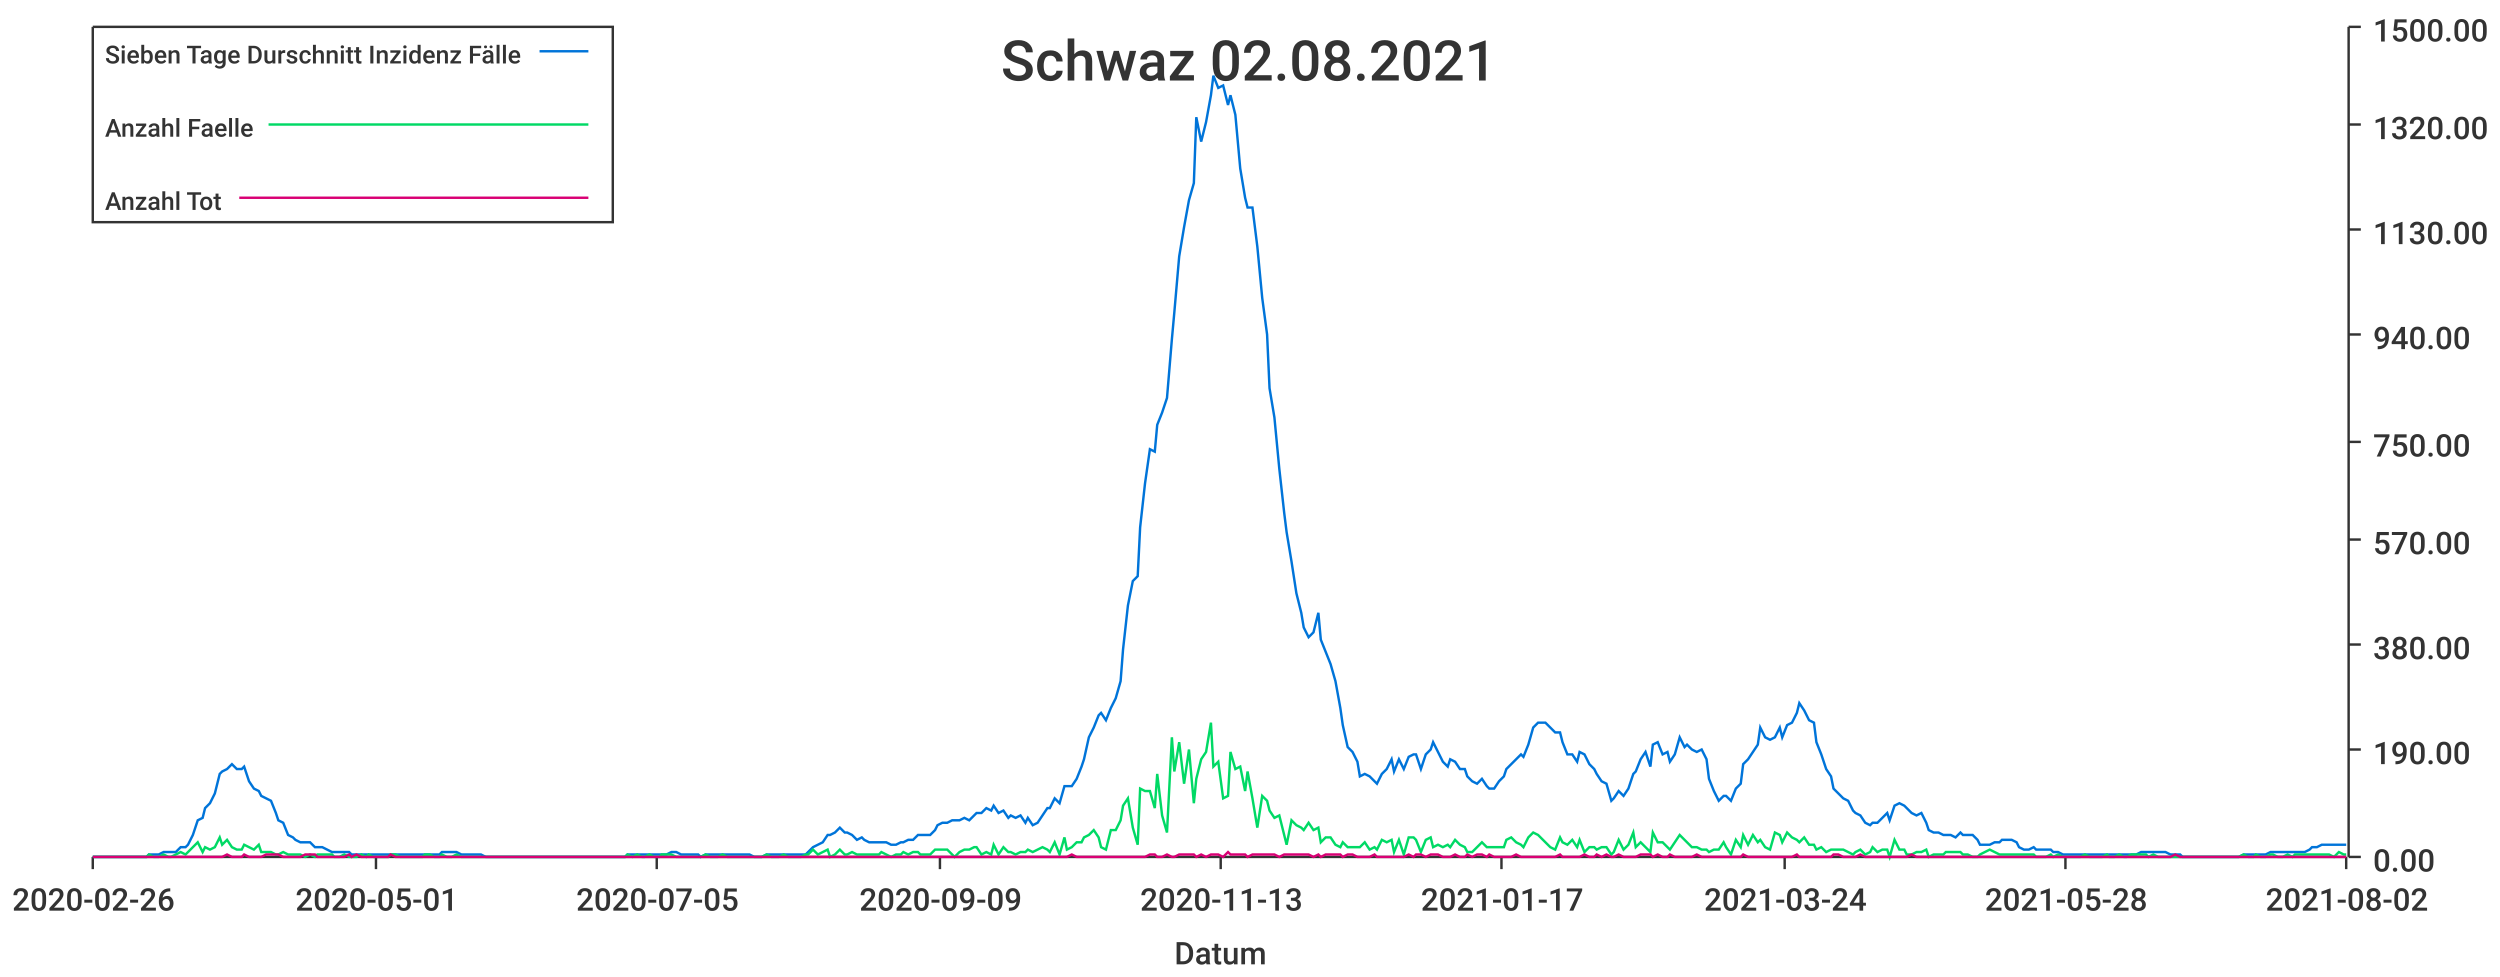
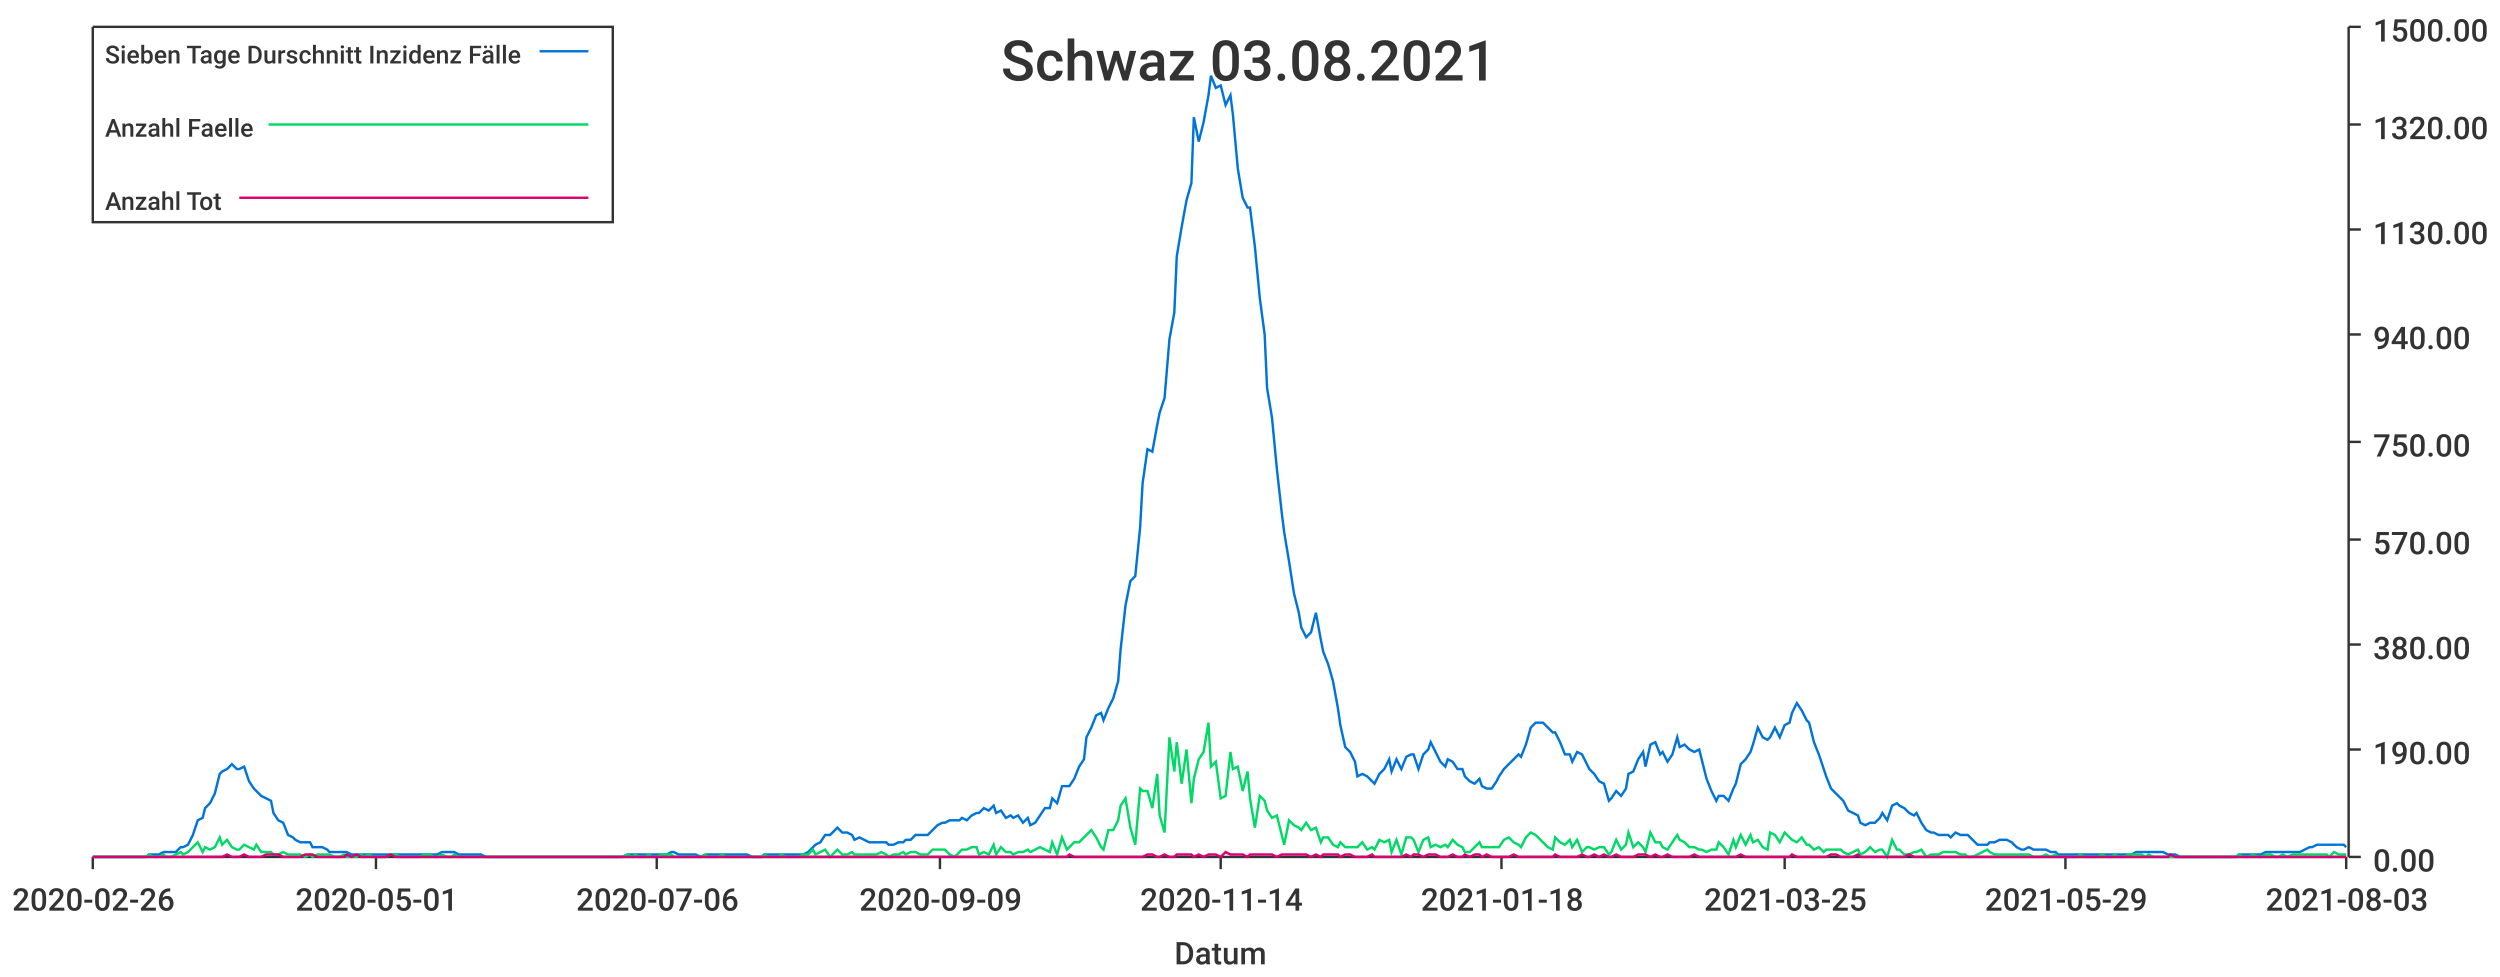
<svg xmlns="http://www.w3.org/2000/svg" width="1024" height="400">\n<path d="M 0 0 L 1024 0 L 1024 400 L 0 400 L 0 0" style="stroke-width:0;stroke:rgba(255,255,255,1.0);fill:rgba(255,255,255,1.0)" />
  <path d="M 38 11 L 961 11 L 961 351 L 38 351 L 38 11" style="stroke-width:0;stroke:rgba(255,255,255,1.0);fill:rgba(255,255,255,1.0)" />
  <path d="M 38 351 L 961 351" style="stroke-width:1;stroke:rgba(51,51,51,1.0);fill:none" />
  <path d="M 38 351 L 38 356" style="stroke-width:1;stroke:rgba(51,51,51,1.0);fill:none" />
  <text x="5" y="373" style="stroke-width:0;stroke:none;fill:rgba(51,51,51,1.0);font-size:12.8px;font-family:'Roboto Medium',sans-serif">2020-02-26</text>
  <path d="M 154 351 L 154 356" style="stroke-width:1;stroke:rgba(51,51,51,1.0);fill:none" />
  <text x="121" y="373" style="stroke-width:0;stroke:none;fill:rgba(51,51,51,1.0);font-size:12.8px;font-family:'Roboto Medium',sans-serif">2020-05-01</text>
  <path d="M 269 351 L 269 356" style="stroke-width:1;stroke:rgba(51,51,51,1.0);fill:none" />
-   <text x="236" y="373" style="stroke-width:0;stroke:none;fill:rgba(51,51,51,1.0);font-size:12.8px;font-family:'Roboto Medium',sans-serif">2020-07-05</text>
+   <text x="236" y="373" style="stroke-width:0;stroke:none;fill:rgba(51,51,51,1.0);font-size:12.8px;font-family:'Roboto Medium',sans-serif">2020-07-06</text>
  <path d="M 385 351 L 385 356" style="stroke-width:1;stroke:rgba(51,51,51,1.0);fill:none" />
  <text x="352" y="373" style="stroke-width:0;stroke:none;fill:rgba(51,51,51,1.0);font-size:12.8px;font-family:'Roboto Medium',sans-serif">2020-09-09</text>
  <path d="M 500 351 L 500 356" style="stroke-width:1;stroke:rgba(51,51,51,1.0);fill:none" />
-   <text x="467" y="373" style="stroke-width:0;stroke:none;fill:rgba(51,51,51,1.0);font-size:12.8px;font-family:'Roboto Medium',sans-serif">2020-11-13</text>
+   <text x="467" y="373" style="stroke-width:0;stroke:none;fill:rgba(51,51,51,1.0);font-size:12.8px;font-family:'Roboto Medium',sans-serif">2020-11-14</text>
  <path d="M 615 351 L 615 356" style="stroke-width:1;stroke:rgba(51,51,51,1.0);fill:none" />
-   <text x="582" y="373" style="stroke-width:0;stroke:none;fill:rgba(51,51,51,1.0);font-size:12.8px;font-family:'Roboto Medium',sans-serif">2021-01-17</text>
+   <text x="582" y="373" style="stroke-width:0;stroke:none;fill:rgba(51,51,51,1.0);font-size:12.8px;font-family:'Roboto Medium',sans-serif">2021-01-18</text>
  <path d="M 731 351 L 731 356" style="stroke-width:1;stroke:rgba(51,51,51,1.0);fill:none" />
-   <text x="698" y="373" style="stroke-width:0;stroke:none;fill:rgba(51,51,51,1.0);font-size:12.8px;font-family:'Roboto Medium',sans-serif">2021-03-24</text>
+   <text x="698" y="373" style="stroke-width:0;stroke:none;fill:rgba(51,51,51,1.0);font-size:12.8px;font-family:'Roboto Medium',sans-serif">2021-03-25</text>
  <path d="M 846 351 L 846 356" style="stroke-width:1;stroke:rgba(51,51,51,1.0);fill:none" />
-   <text x="813" y="373" style="stroke-width:0;stroke:none;fill:rgba(51,51,51,1.0);font-size:12.8px;font-family:'Roboto Medium',sans-serif">2021-05-28</text>
+   <text x="813" y="373" style="stroke-width:0;stroke:none;fill:rgba(51,51,51,1.0);font-size:12.8px;font-family:'Roboto Medium',sans-serif">2021-05-29</text>
  <path d="M 961 351 L 961 356" style="stroke-width:1;stroke:rgba(51,51,51,1.0);fill:none" />
-   <text x="928" y="373" style="stroke-width:0;stroke:none;fill:rgba(51,51,51,1.0);font-size:12.8px;font-family:'Roboto Medium',sans-serif">2021-08-02</text>
+   <text x="928" y="373" style="stroke-width:0;stroke:none;fill:rgba(51,51,51,1.0);font-size:12.8px;font-family:'Roboto Medium',sans-serif">2021-08-03</text>
  <text x="481" y="395" style="stroke-width:0;stroke:none;fill:rgba(51,51,51,1.0);font-size:12.8px;font-family:'Roboto Medium',sans-serif">Datum</text>
  <path d="M 962 351 L 962 11" style="stroke-width:1;stroke:rgba(51,51,51,1.0);fill:none" />
  <path d="M 962 351 L 967 351" style="stroke-width:1;stroke:rgba(51,51,51,1.0);fill:none" />
  <text x="972" y="357" style="stroke-width:0;stroke:none;fill:rgba(51,51,51,1.0);font-size:12.8px;font-family:'Roboto Medium',sans-serif">0.00</text>
  <path d="M 962 307 L 967 307" style="stroke-width:1;stroke:rgba(51,51,51,1.0);fill:none" />
  <text x="972" y="313" style="stroke-width:0;stroke:none;fill:rgba(51,51,51,1.0);font-size:12.8px;font-family:'Roboto Medium',sans-serif">190.00</text>
  <path d="M 962 264 L 967 264" style="stroke-width:1;stroke:rgba(51,51,51,1.0);fill:none" />
  <text x="972" y="270" style="stroke-width:0;stroke:none;fill:rgba(51,51,51,1.0);font-size:12.8px;font-family:'Roboto Medium',sans-serif">380.00</text>
  <path d="M 962 221 L 967 221" style="stroke-width:1;stroke:rgba(51,51,51,1.0);fill:none" />
  <text x="972" y="227" style="stroke-width:0;stroke:none;fill:rgba(51,51,51,1.0);font-size:12.8px;font-family:'Roboto Medium',sans-serif">570.00</text>
  <path d="M 962 181 L 967 181" style="stroke-width:1;stroke:rgba(51,51,51,1.0);fill:none" />
  <text x="972" y="187" style="stroke-width:0;stroke:none;fill:rgba(51,51,51,1.0);font-size:12.8px;font-family:'Roboto Medium',sans-serif">750.00</text>
  <path d="M 962 137 L 967 137" style="stroke-width:1;stroke:rgba(51,51,51,1.0);fill:none" />
  <text x="972" y="143" style="stroke-width:0;stroke:none;fill:rgba(51,51,51,1.0);font-size:12.8px;font-family:'Roboto Medium',sans-serif">940.00</text>
  <path d="M 962 94 L 967 94" style="stroke-width:1;stroke:rgba(51,51,51,1.0);fill:none" />
  <text x="972" y="100" style="stroke-width:0;stroke:none;fill:rgba(51,51,51,1.0);font-size:12.8px;font-family:'Roboto Medium',sans-serif">1130.00</text>
  <path d="M 962 51 L 967 51" style="stroke-width:1;stroke:rgba(51,51,51,1.0);fill:none" />
  <text x="972" y="57" style="stroke-width:0;stroke:none;fill:rgba(51,51,51,1.0);font-size:12.8px;font-family:'Roboto Medium',sans-serif">1320.00</text>
  <path d="M 962 11 L 967 11" style="stroke-width:1;stroke:rgba(51,51,51,1.0);fill:none" />
  <text x="972" y="17" style="stroke-width:0;stroke:none;fill:rgba(51,51,51,1.0);font-size:12.8px;font-family:'Roboto Medium',sans-serif">1500.00</text>
-   <path d="M 38 351 L 40 351 L 42 351 L 44 351 L 46 351 L 47 351 L 49 351 L 51 351 L 53 351 L 54 351 L 56 351 L 58 351 L 60 351 L 61 350 L 63 350 L 65 350 L 67 349 L 69 349 L 70 349 L 72 349 L 74 347 L 76 347 L 77 346 L 79 342 L 81 336 L 83 335 L 84 331 L 86 329 L 88 325 L 90 317 L 91 316 L 93 315 L 95 313 L 97 315 L 99 315 L 100 314 L 102 320 L 104 323 L 106 324 L 107 326 L 109 327 L 111 328 L 113 333 L 114 336 L 116 337 L 118 342 L 120 343 L 121 344 L 123 345 L 125 345 L 127 345 L 129 347 L 130 347 L 132 347 L 134 348 L 136 349 L 137 349 L 139 349 L 141 349 L 143 349 L 144 350 L 146 350 L 148 350 L 150 350 L 151 350 L 153 350 L 155 350 L 157 350 L 159 350 L 160 350 L 162 350 L 164 350 L 166 350 L 167 350 L 169 350 L 171 350 L 173 350 L 174 350 L 176 350 L 178 350 L 180 350 L 181 349 L 183 349 L 185 349 L 187 349 L 189 350 L 190 350 L 192 350 L 194 350 L 196 350 L 197 350 L 199 351 L 201 351 L 203 351 L 204 351 L 206 351 L 208 351 L 210 351 L 211 351 L 213 351 L 215 351 L 217 351 L 219 351 L 220 351 L 222 351 L 224 351 L 226 351 L 227 351 L 229 351 L 231 351 L 233 351 L 234 351 L 236 351 L 238 351 L 240 351 L 241 351 L 243 351 L 245 351 L 247 351 L 249 351 L 250 351 L 252 351 L 254 351 L 256 351 L 257 350 L 259 350 L 261 350 L 263 350 L 264 350 L 266 350 L 268 350 L 270 350 L 271 350 L 273 350 L 275 349 L 277 349 L 279 350 L 280 350 L 282 350 L 284 350 L 286 350 L 287 351 L 289 350 L 291 350 L 293 350 L 294 350 L 296 350 L 298 350 L 300 350 L 301 350 L 303 350 L 305 350 L 307 350 L 309 351 L 310 351 L 312 351 L 314 350 L 316 350 L 317 350 L 319 350 L 321 350 L 323 350 L 324 350 L 326 350 L 328 350 L 330 350 L 331 349 L 333 347 L 335 346 L 337 345 L 339 342 L 340 342 L 342 341 L 344 339 L 346 341 L 347 341 L 349 342 L 351 344 L 353 343 L 354 344 L 356 345 L 358 345 L 360 345 L 361 345 L 363 345 L 365 346 L 367 346 L 369 345 L 370 345 L 372 344 L 374 344 L 376 342 L 377 342 L 379 342 L 381 342 L 383 340 L 384 338 L 386 337 L 388 337 L 390 336 L 391 336 L 393 336 L 395 335 L 397 336 L 399 334 L 400 333 L 402 333 L 404 331 L 406 332 L 407 330 L 409 333 L 411 332 L 413 335 L 414 334 L 416 335 L 418 334 L 420 337 L 421 335 L 423 338 L 425 337 L 427 334 L 429 331 L 430 331 L 432 327 L 434 329 L 436 322 L 437 322 L 439 322 L 441 319 L 443 314 L 444 311 L 446 302 L 448 298 L 450 293 L 451 292 L 453 295 L 455 290 L 457 286 L 459 279 L 460 266 L 462 248 L 464 238 L 466 236 L 467 216 L 469 198 L 471 184 L 473 185 L 474 174 L 476 169 L 478 163 L 480 139 L 481 128 L 483 105 L 485 93 L 487 82 L 489 75 L 490 48 L 492 58 L 494 50 L 496 39 L 497 31 L 499 36 L 501 35 L 503 43 L 504 39 L 506 47 L 508 69 L 510 81 L 511 85 L 513 85 L 515 101 L 517 122 L 519 137 L 520 159 L 522 171 L 524 192 L 526 210 L 527 218 L 529 230 L 531 243 L 533 251 L 534 257 L 536 261 L 538 259 L 540 251 L 541 262 L 543 267 L 545 272 L 547 279 L 549 290 L 550 297 L 552 306 L 554 308 L 556 312 L 557 318 L 559 317 L 561 318 L 563 320 L 564 321 L 566 317 L 568 315 L 570 311 L 571 316 L 573 311 L 575 315 L 577 310 L 579 309 L 580 309 L 582 315 L 584 309 L 586 307 L 587 304 L 589 308 L 591 312 L 593 314 L 594 311 L 596 312 L 598 315 L 600 315 L 601 318 L 603 320 L 605 321 L 607 319 L 609 322 L 610 323 L 612 323 L 614 320 L 616 318 L 617 315 L 619 313 L 621 311 L 623 309 L 624 310 L 626 305 L 628 298 L 630 296 L 631 296 L 633 296 L 635 298 L 637 300 L 639 300 L 640 304 L 642 309 L 644 309 L 646 312 L 647 308 L 649 309 L 651 313 L 653 315 L 654 317 L 656 320 L 658 321 L 660 328 L 661 327 L 663 324 L 665 326 L 667 323 L 669 317 L 670 316 L 672 311 L 674 308 L 676 314 L 677 305 L 679 304 L 681 309 L 683 308 L 684 312 L 686 309 L 688 302 L 690 306 L 691 305 L 693 307 L 695 308 L 697 307 L 699 311 L 700 319 L 702 324 L 704 328 L 706 326 L 707 326 L 709 328 L 711 323 L 713 321 L 714 313 L 716 311 L 718 308 L 720 305 L 721 298 L 723 302 L 725 303 L 727 302 L 729 298 L 730 302 L 732 297 L 734 296 L 736 292 L 737 288 L 739 291 L 741 295 L 743 296 L 744 304 L 746 309 L 748 315 L 750 318 L 751 323 L 753 325 L 755 327 L 757 328 L 759 332 L 760 333 L 762 334 L 764 337 L 766 338 L 767 337 L 769 337 L 771 335 L 773 333 L 774 336 L 776 330 L 778 329 L 780 330 L 781 331 L 783 333 L 785 334 L 787 333 L 789 337 L 790 340 L 792 341 L 794 341 L 796 342 L 797 342 L 799 342 L 801 343 L 803 341 L 804 342 L 806 342 L 808 342 L 810 344 L 811 346 L 813 346 L 815 346 L 817 345 L 819 345 L 820 344 L 822 344 L 824 344 L 826 345 L 827 347 L 829 348 L 831 348 L 833 347 L 834 348 L 836 348 L 838 348 L 840 348 L 841 349 L 843 349 L 845 350 L 847 350 L 849 350 L 850 350 L 852 350 L 854 350 L 856 350 L 857 350 L 859 350 L 861 350 L 863 350 L 864 350 L 866 350 L 868 350 L 870 350 L 871 350 L 873 350 L 875 350 L 877 349 L 879 349 L 880 349 L 882 349 L 884 349 L 886 349 L 887 349 L 889 350 L 891 350 L 893 350 L 894 351 L 896 351 L 898 351 L 900 351 L 901 351 L 903 351 L 905 351 L 907 351 L 909 351 L 910 351 L 912 351 L 914 351 L 916 351 L 917 351 L 919 350 L 921 350 L 923 350 L 924 350 L 926 350 L 928 350 L 930 349 L 931 349 L 933 349 L 935 349 L 937 349 L 939 349 L 940 349 L 942 349 L 944 349 L 946 348 L 947 347 L 949 347 L 951 346 L 953 346 L 954 346 L 956 346 L 958 346 L 960 346 L 961 346" style="stroke-width:1;stroke:rgba(0,116,217,1.0);fill:none" />
-   <path d="M 38 351 L 40 351 L 42 351 L 44 351 L 46 351 L 47 351 L 49 351 L 51 351 L 53 351 L 54 351 L 56 351 L 58 351 L 60 351 L 61 350 L 63 351 L 65 351 L 67 350 L 69 351 L 70 351 L 72 350 L 74 349 L 76 350 L 77 349 L 79 347 L 81 345 L 83 349 L 84 347 L 86 348 L 88 347 L 90 343 L 91 346 L 93 344 L 95 347 L 97 348 L 99 348 L 100 346 L 102 347 L 104 348 L 106 346 L 107 349 L 109 349 L 111 349 L 113 350 L 114 350 L 116 349 L 118 350 L 120 350 L 121 350 L 123 350 L 125 351 L 127 350 L 129 351 L 130 350 L 132 350 L 134 350 L 136 350 L 137 351 L 139 351 L 141 350 L 143 351 L 144 351 L 146 351 L 148 350 L 150 351 L 151 350 L 153 351 L 155 351 L 157 351 L 159 351 L 160 350 L 162 350 L 164 351 L 166 351 L 167 351 L 169 351 L 171 351 L 173 351 L 174 350 L 176 350 L 178 351 L 180 351 L 181 350 L 183 351 L 185 351 L 187 350 L 189 351 L 190 351 L 192 351 L 194 351 L 196 351 L 197 351 L 199 351 L 201 351 L 203 351 L 204 351 L 206 351 L 208 351 L 210 351 L 211 351 L 213 351 L 215 351 L 217 351 L 219 351 L 220 351 L 222 351 L 224 351 L 226 351 L 227 351 L 229 351 L 231 351 L 233 351 L 234 351 L 236 351 L 238 351 L 240 351 L 241 351 L 243 351 L 245 351 L 247 351 L 249 351 L 250 351 L 252 351 L 254 351 L 256 351 L 257 350 L 259 351 L 261 350 L 263 351 L 264 351 L 266 350 L 268 351 L 270 351 L 271 350 L 273 350 L 275 350 L 277 351 L 279 351 L 280 351 L 282 351 L 284 351 L 286 351 L 287 351 L 289 350 L 291 351 L 293 351 L 294 351 L 296 350 L 298 351 L 300 351 L 301 351 L 303 351 L 305 351 L 307 351 L 309 351 L 310 351 L 312 351 L 314 350 L 316 351 L 317 351 L 319 351 L 321 350 L 323 351 L 324 351 L 326 351 L 328 351 L 330 350 L 331 350 L 333 348 L 335 350 L 337 349 L 339 348 L 340 351 L 342 350 L 344 348 L 346 350 L 347 350 L 349 349 L 351 350 L 353 350 L 354 350 L 356 350 L 358 350 L 360 350 L 361 349 L 363 350 L 365 351 L 367 350 L 369 350 L 370 349 L 372 350 L 374 349 L 376 349 L 377 350 L 379 350 L 381 350 L 383 348 L 384 348 L 386 348 L 388 348 L 390 350 L 391 351 L 393 349 L 395 348 L 397 348 L 399 347 L 400 347 L 402 350 L 404 349 L 406 350 L 407 346 L 409 350 L 411 347 L 413 349 L 414 349 L 416 350 L 418 349 L 420 349 L 421 348 L 423 349 L 425 348 L 427 347 L 429 348 L 430 349 L 432 345 L 434 350 L 436 343 L 437 348 L 439 347 L 441 345 L 443 345 L 444 343 L 446 342 L 448 340 L 450 343 L 451 347 L 453 348 L 455 340 L 457 340 L 459 336 L 460 330 L 462 327 L 464 339 L 466 346 L 467 323 L 469 324 L 471 324 L 473 331 L 474 317 L 476 334 L 478 341 L 480 302 L 481 316 L 483 304 L 485 321 L 487 307 L 489 329 L 490 319 L 492 311 L 494 308 L 496 296 L 497 314 L 499 312 L 501 327 L 503 326 L 504 308 L 506 315 L 508 314 L 510 324 L 511 316 L 513 327 L 515 339 L 517 326 L 519 328 L 520 332 L 522 335 L 524 334 L 526 342 L 527 346 L 529 336 L 531 338 L 533 339 L 534 340 L 536 337 L 538 340 L 540 339 L 541 345 L 543 343 L 545 343 L 547 346 L 549 347 L 550 345 L 552 347 L 554 347 L 556 347 L 557 347 L 559 345 L 561 348 L 563 347 L 564 348 L 566 344 L 568 345 L 570 344 L 571 349 L 573 344 L 575 350 L 577 343 L 579 343 L 580 344 L 582 349 L 584 344 L 586 343 L 587 347 L 589 346 L 591 347 L 593 346 L 594 347 L 596 344 L 598 346 L 600 347 L 601 349 L 603 349 L 605 347 L 607 345 L 609 347 L 610 347 L 612 347 L 614 347 L 616 347 L 617 344 L 619 343 L 621 345 L 623 346 L 624 347 L 626 343 L 628 341 L 630 342 L 631 343 L 633 345 L 635 347 L 637 348 L 639 343 L 640 345 L 642 346 L 644 344 L 646 347 L 647 344 L 649 349 L 651 347 L 653 347 L 654 348 L 656 347 L 658 347 L 660 350 L 661 349 L 663 344 L 665 348 L 667 346 L 669 341 L 670 347 L 672 345 L 674 347 L 676 349 L 677 341 L 679 345 L 681 345 L 683 347 L 684 348 L 686 345 L 688 342 L 690 344 L 691 345 L 693 347 L 695 347 L 697 348 L 699 348 L 700 349 L 702 348 L 704 348 L 706 345 L 707 347 L 709 350 L 711 344 L 713 347 L 714 342 L 716 346 L 718 342 L 720 345 L 721 344 L 723 347 L 725 348 L 727 341 L 729 342 L 730 345 L 732 341 L 734 343 L 736 344 L 737 345 L 739 343 L 741 346 L 743 346 L 744 348 L 746 347 L 748 349 L 750 348 L 751 348 L 753 348 L 755 348 L 757 349 L 759 350 L 760 349 L 762 348 L 764 350 L 766 349 L 767 347 L 769 349 L 771 348 L 773 348 L 774 351 L 776 344 L 778 348 L 780 348 L 781 350 L 783 350 L 785 349 L 787 349 L 789 348 L 790 351 L 792 350 L 794 350 L 796 350 L 797 349 L 799 349 L 801 349 L 803 349 L 804 350 L 806 350 L 808 351 L 810 351 L 811 350 L 813 349 L 815 348 L 817 349 L 819 350 L 820 350 L 822 350 L 824 350 L 826 350 L 827 350 L 829 350 L 831 350 L 833 350 L 834 351 L 836 351 L 838 351 L 840 350 L 841 351 L 843 350 L 845 351 L 847 351 L 849 351 L 850 351 L 852 351 L 854 350 L 856 351 L 857 351 L 859 351 L 861 351 L 863 350 L 864 351 L 866 351 L 868 350 L 870 351 L 871 351 L 873 350 L 875 350 L 877 350 L 879 350 L 880 351 L 882 350 L 884 351 L 886 351 L 887 351 L 889 351 L 891 351 L 893 351 L 894 351 L 896 351 L 898 351 L 900 351 L 901 351 L 903 351 L 905 351 L 907 351 L 909 351 L 910 351 L 912 351 L 914 351 L 916 351 L 917 351 L 919 350 L 921 351 L 923 351 L 924 350 L 926 351 L 928 351 L 930 350 L 931 350 L 933 351 L 935 351 L 937 350 L 939 351 L 940 350 L 942 350 L 944 350 L 946 350 L 947 350 L 949 350 L 951 350 L 953 350 L 954 350 L 956 351 L 958 349 L 960 350 L 961 350" style="stroke-width:1;stroke:rgba(0,217,101,1.0);fill:none" />
-   <path d="M 38 351 L 40 351 L 42 351 L 44 351 L 46 351 L 47 351 L 49 351 L 51 351 L 53 351 L 54 351 L 56 351 L 58 351 L 60 351 L 61 351 L 63 351 L 65 351 L 67 351 L 69 351 L 70 351 L 72 351 L 74 351 L 76 351 L 77 351 L 79 351 L 81 351 L 83 351 L 84 351 L 86 351 L 88 351 L 90 351 L 91 351 L 93 350 L 95 351 L 97 351 L 99 351 L 100 350 L 102 351 L 104 351 L 106 351 L 107 351 L 109 350 L 111 350 L 113 350 L 114 350 L 116 351 L 118 351 L 120 351 L 121 351 L 123 351 L 125 350 L 127 350 L 129 350 L 130 351 L 132 351 L 134 351 L 136 351 L 137 351 L 139 351 L 141 351 L 143 350 L 144 351 L 146 350 L 148 351 L 150 351 L 151 351 L 153 351 L 155 351 L 157 351 L 159 351 L 160 350 L 162 351 L 164 351 L 166 351 L 167 351 L 169 351 L 171 351 L 173 351 L 174 351 L 176 351 L 178 351 L 180 351 L 181 351 L 183 351 L 185 351 L 187 351 L 189 351 L 190 351 L 192 351 L 194 351 L 196 351 L 197 351 L 199 351 L 201 351 L 203 351 L 204 351 L 206 351 L 208 351 L 210 351 L 211 351 L 213 351 L 215 351 L 217 351 L 219 351 L 220 351 L 222 351 L 224 351 L 226 351 L 227 351 L 229 351 L 231 351 L 233 351 L 234 351 L 236 351 L 238 351 L 240 351 L 241 351 L 243 351 L 245 351 L 247 351 L 249 351 L 250 351 L 252 351 L 254 351 L 256 351 L 257 351 L 259 351 L 261 351 L 263 351 L 264 351 L 266 351 L 268 351 L 270 351 L 271 351 L 273 351 L 275 351 L 277 351 L 279 351 L 280 351 L 282 351 L 284 351 L 286 351 L 287 351 L 289 351 L 291 351 L 293 351 L 294 351 L 296 351 L 298 351 L 300 351 L 301 351 L 303 351 L 305 351 L 307 351 L 309 351 L 310 351 L 312 351 L 314 351 L 316 351 L 317 351 L 319 351 L 321 351 L 323 351 L 324 351 L 326 351 L 328 351 L 330 351 L 331 351 L 333 351 L 335 351 L 337 351 L 339 351 L 340 351 L 342 351 L 344 351 L 346 351 L 347 351 L 349 351 L 351 351 L 353 351 L 354 351 L 356 351 L 358 351 L 360 351 L 361 351 L 363 351 L 365 351 L 367 351 L 369 351 L 370 351 L 372 351 L 374 351 L 376 351 L 377 351 L 379 351 L 381 351 L 383 351 L 384 351 L 386 351 L 388 351 L 390 351 L 391 351 L 393 351 L 395 351 L 397 351 L 399 351 L 400 351 L 402 351 L 404 351 L 406 351 L 407 351 L 409 351 L 411 351 L 413 351 L 414 351 L 416 351 L 418 351 L 420 351 L 421 351 L 423 351 L 425 351 L 427 351 L 429 351 L 430 351 L 432 351 L 434 351 L 436 351 L 437 351 L 439 350 L 441 351 L 443 351 L 444 351 L 446 351 L 448 351 L 450 351 L 451 351 L 453 351 L 455 351 L 457 351 L 459 351 L 460 351 L 462 351 L 464 351 L 466 351 L 467 351 L 469 351 L 471 350 L 473 350 L 474 351 L 476 351 L 478 350 L 480 351 L 481 351 L 483 350 L 485 350 L 487 350 L 489 350 L 490 351 L 492 350 L 494 351 L 496 350 L 497 350 L 499 350 L 501 351 L 503 349 L 504 350 L 506 350 L 508 350 L 510 350 L 511 351 L 513 350 L 515 350 L 517 350 L 519 350 L 520 350 L 522 350 L 524 351 L 526 350 L 527 350 L 529 350 L 531 350 L 533 350 L 534 350 L 536 350 L 538 351 L 540 350 L 541 351 L 543 350 L 545 350 L 547 350 L 549 350 L 550 351 L 552 350 L 554 350 L 556 351 L 557 351 L 559 351 L 561 351 L 563 350 L 564 351 L 566 351 L 568 351 L 570 351 L 571 351 L 573 351 L 575 351 L 577 350 L 579 351 L 580 350 L 582 350 L 584 351 L 586 350 L 587 350 L 589 350 L 591 351 L 593 351 L 594 351 L 596 350 L 598 351 L 600 351 L 601 350 L 603 351 L 605 350 L 607 350 L 609 351 L 610 350 L 612 351 L 614 351 L 616 351 L 617 351 L 619 351 L 621 350 L 623 351 L 624 351 L 626 351 L 628 351 L 630 351 L 631 351 L 633 351 L 635 351 L 637 351 L 639 350 L 640 351 L 642 351 L 644 351 L 646 351 L 647 351 L 649 350 L 651 351 L 653 351 L 654 350 L 656 351 L 658 350 L 660 351 L 661 351 L 663 350 L 665 351 L 667 351 L 669 351 L 670 351 L 672 350 L 674 350 L 676 350 L 677 351 L 679 350 L 681 351 L 683 351 L 684 350 L 686 351 L 688 351 L 690 351 L 691 351 L 693 351 L 695 350 L 697 351 L 699 351 L 700 351 L 702 351 L 704 351 L 706 351 L 707 351 L 709 351 L 711 351 L 713 351 L 714 350 L 716 351 L 718 351 L 720 351 L 721 351 L 723 351 L 725 351 L 727 351 L 729 351 L 730 351 L 732 351 L 734 351 L 736 350 L 737 351 L 739 351 L 741 351 L 743 351 L 744 351 L 746 351 L 748 351 L 750 351 L 751 350 L 753 350 L 755 351 L 757 351 L 759 351 L 760 351 L 762 350 L 764 351 L 766 351 L 767 351 L 769 351 L 771 351 L 773 351 L 774 351 L 776 351 L 778 351 L 780 351 L 781 351 L 783 350 L 785 351 L 787 351 L 789 351 L 790 351 L 792 351 L 794 351 L 796 351 L 797 351 L 799 351 L 801 351 L 803 351 L 804 351 L 806 351 L 808 351 L 810 351 L 811 351 L 813 351 L 815 351 L 817 351 L 819 351 L 820 351 L 822 351 L 824 351 L 826 351 L 827 351 L 829 351 L 831 351 L 833 351 L 834 351 L 836 351 L 838 351 L 840 351 L 841 351 L 843 351 L 845 351 L 847 351 L 849 351 L 850 351 L 852 351 L 854 351 L 856 351 L 857 351 L 859 351 L 861 351 L 863 351 L 864 351 L 866 351 L 868 351 L 870 351 L 871 351 L 873 351 L 875 351 L 877 351 L 879 351 L 880 351 L 882 351 L 884 351 L 886 351 L 887 351 L 889 351 L 891 350 L 893 351 L 894 351 L 896 351 L 898 351 L 900 351 L 901 351 L 903 351 L 905 351 L 907 351 L 909 351 L 910 351 L 912 351 L 914 351 L 916 351 L 917 351 L 919 351 L 921 351 L 923 351 L 924 351 L 926 351 L 928 351 L 930 351 L 931 351 L 933 351 L 935 351 L 937 351 L 939 351 L 940 351 L 942 351 L 944 351 L 946 351 L 947 351 L 949 351 L 951 351 L 953 351 L 954 351 L 956 351 L 958 351 L 960 351 L 961 351" style="stroke-width:1;stroke:rgba(217,0,116,1.0);fill:none" />
-   <text x="410" y="33" style="stroke-width:0;stroke:none;fill:rgba(51,51,51,1.0);font-size:23.0px;font-family:'Roboto Medium',sans-serif">Schwaz 02.08.2021</text>
+   <path d="M 38 351 L 40 351 L 42 351 L 44 351 L 46 351 L 47 351 L 49 351 L 51 351 L 53 351 L 54 351 L 56 351 L 58 351 L 60 351 L 61 350 L 63 350 L 65 350 L 67 349 L 68 349 L 70 349 L 72 349 L 74 347 L 75 347 L 77 346 L 79 342 L 81 336 L 83 335 L 84 331 L 86 329 L 88 325 L 90 317 L 91 316 L 93 315 L 95 313 L 97 315 L 98 315 L 100 314 L 102 320 L 104 323 L 105 324 L 107 326 L 109 327 L 111 328 L 112 333 L 114 336 L 116 337 L 118 342 L 120 343 L 121 344 L 123 345 L 125 345 L 127 345 L 128 347 L 130 347 L 132 347 L 134 348 L 135 349 L 137 349 L 139 349 L 141 349 L 142 349 L 144 350 L 146 350 L 148 350 L 149 350 L 151 350 L 153 350 L 155 350 L 157 350 L 158 350 L 160 350 L 162 350 L 164 350 L 165 350 L 167 350 L 169 350 L 171 350 L 172 350 L 174 350 L 176 350 L 178 350 L 179 350 L 181 349 L 183 349 L 185 349 L 186 349 L 188 350 L 190 350 L 192 350 L 194 350 L 195 350 L 197 350 L 199 351 L 201 351 L 202 351 L 204 351 L 206 351 L 208 351 L 209 351 L 211 351 L 213 351 L 215 351 L 216 351 L 218 351 L 220 351 L 222 351 L 223 351 L 225 351 L 227 351 L 229 351 L 230 351 L 232 351 L 234 351 L 236 351 L 238 351 L 239 351 L 241 351 L 243 351 L 245 351 L 246 351 L 248 351 L 250 351 L 252 351 L 253 351 L 255 351 L 257 350 L 259 350 L 260 350 L 262 350 L 264 350 L 266 350 L 267 350 L 269 350 L 271 350 L 273 350 L 275 349 L 276 349 L 278 350 L 280 350 L 282 350 L 283 350 L 285 350 L 287 351 L 289 350 L 290 350 L 292 350 L 294 350 L 296 350 L 297 350 L 299 350 L 301 350 L 303 350 L 304 350 L 306 350 L 308 351 L 310 351 L 312 351 L 313 350 L 315 350 L 317 350 L 319 350 L 320 350 L 322 350 L 324 350 L 326 350 L 327 350 L 329 350 L 331 349 L 333 347 L 334 346 L 336 345 L 338 342 L 340 342 L 341 341 L 343 339 L 345 341 L 347 341 L 349 342 L 350 344 L 352 343 L 354 344 L 356 345 L 357 345 L 359 345 L 361 345 L 363 345 L 364 346 L 366 346 L 368 345 L 370 345 L 371 344 L 373 344 L 375 342 L 377 342 L 378 342 L 380 342 L 382 340 L 384 338 L 386 337 L 387 337 L 389 336 L 391 336 L 393 336 L 394 335 L 396 336 L 398 334 L 400 333 L 401 333 L 403 331 L 405 332 L 407 330 L 408 333 L 410 332 L 412 335 L 414 334 L 415 335 L 417 334 L 419 337 L 421 335 L 422 338 L 424 337 L 426 334 L 428 331 L 430 331 L 431 327 L 433 329 L 435 322 L 437 322 L 438 322 L 440 319 L 442 314 L 444 311 L 445 302 L 447 298 L 449 293 L 451 292 L 452 295 L 454 290 L 456 286 L 458 279 L 459 266 L 461 248 L 463 238 L 465 236 L 467 216 L 468 198 L 470 184 L 472 185 L 474 174 L 475 169 L 477 163 L 479 139 L 481 128 L 482 105 L 484 93 L 486 82 L 488 75 L 489 48 L 491 58 L 493 50 L 495 39 L 496 31 L 498 36 L 500 35 L 502 43 L 504 39 L 505 47 L 507 69 L 509 81 L 511 85 L 512 85 L 514 101 L 516 122 L 518 137 L 519 159 L 521 171 L 523 192 L 525 210 L 526 218 L 528 230 L 530 243 L 532 251 L 533 257 L 535 261 L 537 259 L 539 251 L 541 262 L 542 267 L 544 272 L 546 279 L 548 290 L 549 297 L 551 306 L 553 308 L 555 312 L 556 318 L 558 317 L 560 318 L 562 320 L 563 321 L 565 317 L 567 315 L 569 311 L 570 316 L 572 311 L 574 315 L 576 310 L 578 309 L 579 309 L 581 315 L 583 309 L 585 307 L 586 304 L 588 308 L 590 312 L 592 314 L 593 311 L 595 312 L 597 315 L 599 315 L 600 318 L 602 320 L 604 321 L 606 319 L 607 322 L 609 323 L 611 323 L 613 320 L 614 318 L 616 315 L 618 313 L 620 311 L 622 309 L 623 310 L 625 305 L 627 298 L 629 296 L 630 296 L 632 296 L 634 298 L 636 300 L 637 300 L 639 304 L 641 309 L 643 309 L 644 312 L 646 308 L 648 309 L 650 313 L 651 315 L 653 317 L 655 320 L 657 321 L 659 328 L 660 327 L 662 324 L 664 326 L 666 323 L 667 317 L 669 316 L 671 311 L 673 308 L 674 314 L 676 305 L 678 304 L 680 309 L 681 308 L 683 312 L 685 309 L 687 302 L 688 306 L 690 305 L 692 307 L 694 308 L 696 307 L 697 311 L 699 319 L 701 324 L 703 328 L 704 326 L 706 326 L 708 328 L 710 323 L 711 321 L 713 313 L 715 311 L 717 308 L 718 305 L 720 298 L 722 302 L 724 303 L 725 302 L 727 298 L 729 302 L 731 297 L 733 296 L 734 292 L 736 288 L 738 291 L 740 295 L 741 296 L 743 304 L 745 309 L 747 315 L 748 318 L 750 323 L 752 325 L 754 327 L 755 328 L 757 332 L 759 333 L 761 334 L 762 337 L 764 338 L 766 337 L 768 337 L 770 335 L 771 333 L 773 336 L 775 330 L 777 329 L 778 330 L 780 331 L 782 333 L 784 334 L 785 333 L 787 337 L 789 340 L 791 341 L 792 341 L 794 342 L 796 342 L 798 342 L 799 343 L 801 341 L 803 342 L 805 342 L 806 342 L 808 344 L 810 346 L 812 346 L 814 346 L 815 345 L 817 345 L 819 344 L 821 344 L 822 344 L 824 345 L 826 347 L 828 348 L 829 348 L 831 347 L 833 348 L 835 348 L 836 348 L 838 348 L 840 349 L 842 349 L 843 350 L 845 350 L 847 350 L 849 350 L 851 350 L 852 350 L 854 350 L 856 350 L 858 350 L 859 350 L 861 350 L 863 350 L 865 350 L 866 350 L 868 350 L 870 350 L 872 350 L 873 350 L 875 349 L 877 349 L 879 349 L 880 349 L 882 349 L 884 349 L 886 349 L 888 350 L 889 350 L 891 350 L 893 351 L 895 351 L 896 351 L 898 351 L 900 351 L 902 351 L 903 351 L 905 351 L 907 351 L 909 351 L 910 351 L 912 351 L 914 351 L 916 351 L 917 350 L 919 350 L 921 350 L 923 350 L 925 350 L 926 350 L 928 349 L 930 349 L 932 349 L 933 349 L 935 349 L 937 349 L 939 349 L 940 349 L 942 349 L 944 348 L 946 347 L 947 347 L 949 346 L 951 346 L 953 346 L 954 346 L 956 346 L 958 346 L 960 346 L 961 347" style="stroke-width:1;stroke:rgba(0,116,217,1.0);fill:none" />
+   <path d="M 38 351 L 40 351 L 42 351 L 44 351 L 46 351 L 47 351 L 49 351 L 51 351 L 53 351 L 54 351 L 56 351 L 58 351 L 60 351 L 61 350 L 63 351 L 65 351 L 67 350 L 68 351 L 70 351 L 72 350 L 74 349 L 75 350 L 77 349 L 79 347 L 81 345 L 83 349 L 84 347 L 86 348 L 88 347 L 90 343 L 91 346 L 93 344 L 95 347 L 97 348 L 98 348 L 100 346 L 102 347 L 104 348 L 105 346 L 107 349 L 109 349 L 111 349 L 112 350 L 114 350 L 116 349 L 118 350 L 120 350 L 121 350 L 123 350 L 125 351 L 127 350 L 128 351 L 130 350 L 132 350 L 134 350 L 135 350 L 137 351 L 139 351 L 141 350 L 142 351 L 144 351 L 146 351 L 148 350 L 149 351 L 151 350 L 153 351 L 155 351 L 157 351 L 158 351 L 160 350 L 162 350 L 164 351 L 165 351 L 167 351 L 169 351 L 171 351 L 172 351 L 174 350 L 176 350 L 178 351 L 179 351 L 181 350 L 183 351 L 185 351 L 186 350 L 188 351 L 190 351 L 192 351 L 194 351 L 195 351 L 197 351 L 199 351 L 201 351 L 202 351 L 204 351 L 206 351 L 208 351 L 209 351 L 211 351 L 213 351 L 215 351 L 216 351 L 218 351 L 220 351 L 222 351 L 223 351 L 225 351 L 227 351 L 229 351 L 230 351 L 232 351 L 234 351 L 236 351 L 238 351 L 239 351 L 241 351 L 243 351 L 245 351 L 246 351 L 248 351 L 250 351 L 252 351 L 253 351 L 255 351 L 257 350 L 259 351 L 260 350 L 262 351 L 264 351 L 266 350 L 267 351 L 269 351 L 271 350 L 273 350 L 275 350 L 276 351 L 278 351 L 280 351 L 282 351 L 283 351 L 285 351 L 287 351 L 289 350 L 290 351 L 292 351 L 294 351 L 296 350 L 297 351 L 299 351 L 301 351 L 303 351 L 304 351 L 306 351 L 308 351 L 310 351 L 312 351 L 313 350 L 315 351 L 317 351 L 319 351 L 320 350 L 322 351 L 324 351 L 326 351 L 327 351 L 329 350 L 331 350 L 333 348 L 334 350 L 336 349 L 338 348 L 340 351 L 341 350 L 343 348 L 345 350 L 347 350 L 349 349 L 350 350 L 352 350 L 354 350 L 356 350 L 357 350 L 359 350 L 361 349 L 363 350 L 364 351 L 366 350 L 368 350 L 370 349 L 371 350 L 373 349 L 375 349 L 377 350 L 378 350 L 380 350 L 382 348 L 384 348 L 386 348 L 387 348 L 389 350 L 391 351 L 393 349 L 394 348 L 396 348 L 398 347 L 400 347 L 401 350 L 403 349 L 405 350 L 407 346 L 408 350 L 410 347 L 412 349 L 414 349 L 415 350 L 417 349 L 419 349 L 421 348 L 422 349 L 424 348 L 426 347 L 428 348 L 430 349 L 431 345 L 433 350 L 435 343 L 437 348 L 438 347 L 440 345 L 442 345 L 444 343 L 445 342 L 447 340 L 449 343 L 451 347 L 452 348 L 454 340 L 456 340 L 458 336 L 459 330 L 461 327 L 463 339 L 465 346 L 467 323 L 468 324 L 470 324 L 472 331 L 474 317 L 475 334 L 477 341 L 479 302 L 481 316 L 482 304 L 484 321 L 486 307 L 488 329 L 489 319 L 491 311 L 493 308 L 495 296 L 496 314 L 498 312 L 500 327 L 502 326 L 504 308 L 505 315 L 507 314 L 509 324 L 511 316 L 512 327 L 514 339 L 516 326 L 518 328 L 519 332 L 521 335 L 523 334 L 525 342 L 526 346 L 528 336 L 530 338 L 532 339 L 533 340 L 535 337 L 537 340 L 539 339 L 541 345 L 542 343 L 544 343 L 546 346 L 548 347 L 549 345 L 551 347 L 553 347 L 555 347 L 556 347 L 558 345 L 560 348 L 562 347 L 563 348 L 565 344 L 567 345 L 569 344 L 570 349 L 572 344 L 574 350 L 576 343 L 578 343 L 579 344 L 581 349 L 583 344 L 585 343 L 586 347 L 588 346 L 590 347 L 592 346 L 593 347 L 595 344 L 597 346 L 599 347 L 600 349 L 602 349 L 604 347 L 606 345 L 607 347 L 609 347 L 611 347 L 613 347 L 614 347 L 616 344 L 618 343 L 620 345 L 622 346 L 623 347 L 625 343 L 627 341 L 629 342 L 630 343 L 632 345 L 634 347 L 636 348 L 637 343 L 639 345 L 641 346 L 643 344 L 644 347 L 646 344 L 648 349 L 650 347 L 651 347 L 653 348 L 655 347 L 657 347 L 659 350 L 660 349 L 662 344 L 664 348 L 666 346 L 667 341 L 669 347 L 671 345 L 673 347 L 674 349 L 676 341 L 678 345 L 680 345 L 681 347 L 683 348 L 685 345 L 687 342 L 688 344 L 690 345 L 692 347 L 694 347 L 696 348 L 697 348 L 699 349 L 701 348 L 703 348 L 704 345 L 706 347 L 708 350 L 710 344 L 711 347 L 713 342 L 715 346 L 717 342 L 718 345 L 720 344 L 722 347 L 724 348 L 725 341 L 727 342 L 729 345 L 731 341 L 733 343 L 734 344 L 736 345 L 738 343 L 740 346 L 741 346 L 743 348 L 745 347 L 747 349 L 748 348 L 750 348 L 752 348 L 754 348 L 755 349 L 757 350 L 759 349 L 761 348 L 762 350 L 764 349 L 766 347 L 768 349 L 770 348 L 771 348 L 773 351 L 775 344 L 777 348 L 778 348 L 780 350 L 782 350 L 784 349 L 785 349 L 787 348 L 789 351 L 791 350 L 792 350 L 794 350 L 796 349 L 798 349 L 799 349 L 801 349 L 803 350 L 805 350 L 806 351 L 808 351 L 810 350 L 812 349 L 814 348 L 815 349 L 817 350 L 819 350 L 821 350 L 822 350 L 824 350 L 826 350 L 828 350 L 829 350 L 831 350 L 833 351 L 835 351 L 836 351 L 838 350 L 840 351 L 842 350 L 843 351 L 845 351 L 847 351 L 849 351 L 851 351 L 852 350 L 854 351 L 856 351 L 858 351 L 859 351 L 861 350 L 863 351 L 865 351 L 866 350 L 868 351 L 870 351 L 872 350 L 873 350 L 875 350 L 877 350 L 879 351 L 880 350 L 882 351 L 884 351 L 886 351 L 888 351 L 889 351 L 891 351 L 893 351 L 895 351 L 896 351 L 898 351 L 900 351 L 902 351 L 903 351 L 905 351 L 907 351 L 909 351 L 910 351 L 912 351 L 914 351 L 916 351 L 917 350 L 919 351 L 921 351 L 923 350 L 925 351 L 926 351 L 928 350 L 930 350 L 932 351 L 933 351 L 935 350 L 937 351 L 939 350 L 940 350 L 942 350 L 944 350 L 946 350 L 947 350 L 949 350 L 951 350 L 953 350 L 954 351 L 956 349 L 958 350 L 960 350 L 961 350" style="stroke-width:1;stroke:rgba(0,217,101,1.0);fill:none" />
+   <path d="M 38 351 L 40 351 L 42 351 L 44 351 L 46 351 L 47 351 L 49 351 L 51 351 L 53 351 L 54 351 L 56 351 L 58 351 L 60 351 L 61 351 L 63 351 L 65 351 L 67 351 L 68 351 L 70 351 L 72 351 L 74 351 L 75 351 L 77 351 L 79 351 L 81 351 L 83 351 L 84 351 L 86 351 L 88 351 L 90 351 L 91 351 L 93 350 L 95 351 L 97 351 L 98 351 L 100 350 L 102 351 L 104 351 L 105 351 L 107 351 L 109 350 L 111 350 L 112 350 L 114 350 L 116 351 L 118 351 L 120 351 L 121 351 L 123 351 L 125 350 L 127 350 L 128 350 L 130 351 L 132 351 L 134 351 L 135 351 L 137 351 L 139 351 L 141 351 L 142 350 L 144 351 L 146 350 L 148 351 L 149 351 L 151 351 L 153 351 L 155 351 L 157 351 L 158 351 L 160 350 L 162 351 L 164 351 L 165 351 L 167 351 L 169 351 L 171 351 L 172 351 L 174 351 L 176 351 L 178 351 L 179 351 L 181 351 L 183 351 L 185 351 L 186 351 L 188 351 L 190 351 L 192 351 L 194 351 L 195 351 L 197 351 L 199 351 L 201 351 L 202 351 L 204 351 L 206 351 L 208 351 L 209 351 L 211 351 L 213 351 L 215 351 L 216 351 L 218 351 L 220 351 L 222 351 L 223 351 L 225 351 L 227 351 L 229 351 L 230 351 L 232 351 L 234 351 L 236 351 L 238 351 L 239 351 L 241 351 L 243 351 L 245 351 L 246 351 L 248 351 L 250 351 L 252 351 L 253 351 L 255 351 L 257 351 L 259 351 L 260 351 L 262 351 L 264 351 L 266 351 L 267 351 L 269 351 L 271 351 L 273 351 L 275 351 L 276 351 L 278 351 L 280 351 L 282 351 L 283 351 L 285 351 L 287 351 L 289 351 L 290 351 L 292 351 L 294 351 L 296 351 L 297 351 L 299 351 L 301 351 L 303 351 L 304 351 L 306 351 L 308 351 L 310 351 L 312 351 L 313 351 L 315 351 L 317 351 L 319 351 L 320 351 L 322 351 L 324 351 L 326 351 L 327 351 L 329 351 L 331 351 L 333 351 L 334 351 L 336 351 L 338 351 L 340 351 L 341 351 L 343 351 L 345 351 L 347 351 L 349 351 L 350 351 L 352 351 L 354 351 L 356 351 L 357 351 L 359 351 L 361 351 L 363 351 L 364 351 L 366 351 L 368 351 L 370 351 L 371 351 L 373 351 L 375 351 L 377 351 L 378 351 L 380 351 L 382 351 L 384 351 L 386 351 L 387 351 L 389 351 L 391 351 L 393 351 L 394 351 L 396 351 L 398 351 L 400 351 L 401 351 L 403 351 L 405 351 L 407 351 L 408 351 L 410 351 L 412 351 L 414 351 L 415 351 L 417 351 L 419 351 L 421 351 L 422 351 L 424 351 L 426 351 L 428 351 L 430 351 L 431 351 L 433 351 L 435 351 L 437 351 L 438 350 L 440 351 L 442 351 L 444 351 L 445 351 L 447 351 L 449 351 L 451 351 L 452 351 L 454 351 L 456 351 L 458 351 L 459 351 L 461 351 L 463 351 L 465 351 L 467 351 L 468 351 L 470 350 L 472 350 L 474 351 L 475 351 L 477 350 L 479 351 L 481 351 L 482 350 L 484 350 L 486 350 L 488 350 L 489 351 L 491 350 L 493 351 L 495 350 L 496 350 L 498 350 L 500 351 L 502 349 L 504 350 L 505 350 L 507 350 L 509 350 L 511 351 L 512 350 L 514 350 L 516 350 L 518 350 L 519 350 L 521 350 L 523 351 L 525 350 L 526 350 L 528 350 L 530 350 L 532 350 L 533 350 L 535 350 L 537 351 L 539 350 L 541 351 L 542 350 L 544 350 L 546 350 L 548 350 L 549 351 L 551 350 L 553 350 L 555 351 L 556 351 L 558 351 L 560 351 L 562 350 L 563 351 L 565 351 L 567 351 L 569 351 L 570 351 L 572 351 L 574 351 L 576 350 L 578 351 L 579 350 L 581 350 L 583 351 L 585 350 L 586 350 L 588 350 L 590 351 L 592 351 L 593 351 L 595 350 L 597 351 L 599 351 L 600 350 L 602 351 L 604 350 L 606 350 L 607 351 L 609 350 L 611 351 L 613 351 L 614 351 L 616 351 L 618 351 L 620 350 L 622 351 L 623 351 L 625 351 L 627 351 L 629 351 L 630 351 L 632 351 L 634 351 L 636 351 L 637 350 L 639 351 L 641 351 L 643 351 L 644 351 L 646 351 L 648 350 L 650 351 L 651 351 L 653 350 L 655 351 L 657 350 L 659 351 L 660 351 L 662 350 L 664 351 L 666 351 L 667 351 L 669 351 L 671 350 L 673 350 L 674 350 L 676 351 L 678 350 L 680 351 L 681 351 L 683 350 L 685 351 L 687 351 L 688 351 L 690 351 L 692 351 L 694 350 L 696 351 L 697 351 L 699 351 L 701 351 L 703 351 L 704 351 L 706 351 L 708 351 L 710 351 L 711 351 L 713 350 L 715 351 L 717 351 L 718 351 L 720 351 L 722 351 L 724 351 L 725 351 L 727 351 L 729 351 L 731 351 L 733 351 L 734 350 L 736 351 L 738 351 L 740 351 L 741 351 L 743 351 L 745 351 L 747 351 L 748 351 L 750 350 L 752 350 L 754 351 L 755 351 L 757 351 L 759 351 L 761 350 L 762 351 L 764 351 L 766 351 L 768 351 L 770 351 L 771 351 L 773 351 L 775 351 L 777 351 L 778 351 L 780 351 L 782 350 L 784 351 L 785 351 L 787 351 L 789 351 L 791 351 L 792 351 L 794 351 L 796 351 L 798 351 L 799 351 L 801 351 L 803 351 L 805 351 L 806 351 L 808 351 L 810 351 L 812 351 L 814 351 L 815 351 L 817 351 L 819 351 L 821 351 L 822 351 L 824 351 L 826 351 L 828 351 L 829 351 L 831 351 L 833 351 L 835 351 L 836 351 L 838 351 L 840 351 L 842 351 L 843 351 L 845 351 L 847 351 L 849 351 L 851 351 L 852 351 L 854 351 L 856 351 L 858 351 L 859 351 L 861 351 L 863 351 L 865 351 L 866 351 L 868 351 L 870 351 L 872 351 L 873 351 L 875 351 L 877 351 L 879 351 L 880 351 L 882 351 L 884 351 L 886 351 L 888 351 L 889 350 L 891 351 L 893 351 L 895 351 L 896 351 L 898 351 L 900 351 L 902 351 L 903 351 L 905 351 L 907 351 L 909 351 L 910 351 L 912 351 L 914 351 L 916 351 L 917 351 L 919 351 L 921 351 L 923 351 L 925 351 L 926 351 L 928 351 L 930 351 L 932 351 L 933 351 L 935 351 L 937 351 L 939 351 L 940 351 L 942 351 L 944 351 L 946 351 L 947 351 L 949 351 L 951 351 L 953 351 L 954 351 L 956 351 L 958 351 L 960 351 L 961 351" style="stroke-width:1;stroke:rgba(217,0,116,1.0);fill:none" />
+   <text x="410" y="33" style="stroke-width:0;stroke:none;fill:rgba(51,51,51,1.0);font-size:23.0px;font-family:'Roboto Medium',sans-serif">Schwaz 03.08.2021</text>
  <path d="M 38 11 L 251 11 L 251 91 L 38 91 L 38 11" style="stroke-width:1;stroke:rgba(51,51,51,1.0);fill:rgba(255,255,255,1.0)" />
  <text x="43" y="26" style="stroke-width:0;stroke:none;fill:rgba(51,51,51,1.0);font-size:10.2px;font-family:'Roboto Medium',sans-serif">Sieben Tage Durschnitt Inzidenz Fälle</text>
  <path d="M 221 21 L 241 21" style="stroke-width:1;stroke:rgba(0,116,217,1.0);fill:none" />
  <text x="43" y="56" style="stroke-width:0;stroke:none;fill:rgba(51,51,51,1.0);font-size:10.2px;font-family:'Roboto Medium',sans-serif">Anzahl Faelle</text>
  <path d="M 110 51 L 241 51" style="stroke-width:1;stroke:rgba(0,217,101,1.0);fill:none" />
  <text x="43" y="86" style="stroke-width:0;stroke:none;fill:rgba(51,51,51,1.0);font-size:10.2px;font-family:'Roboto Medium',sans-serif">Anzahl Tot</text>
  <path d="M 98 81 L 241 81" style="stroke-width:1;stroke:rgba(217,0,116,1.0);fill:none" />
</svg>
